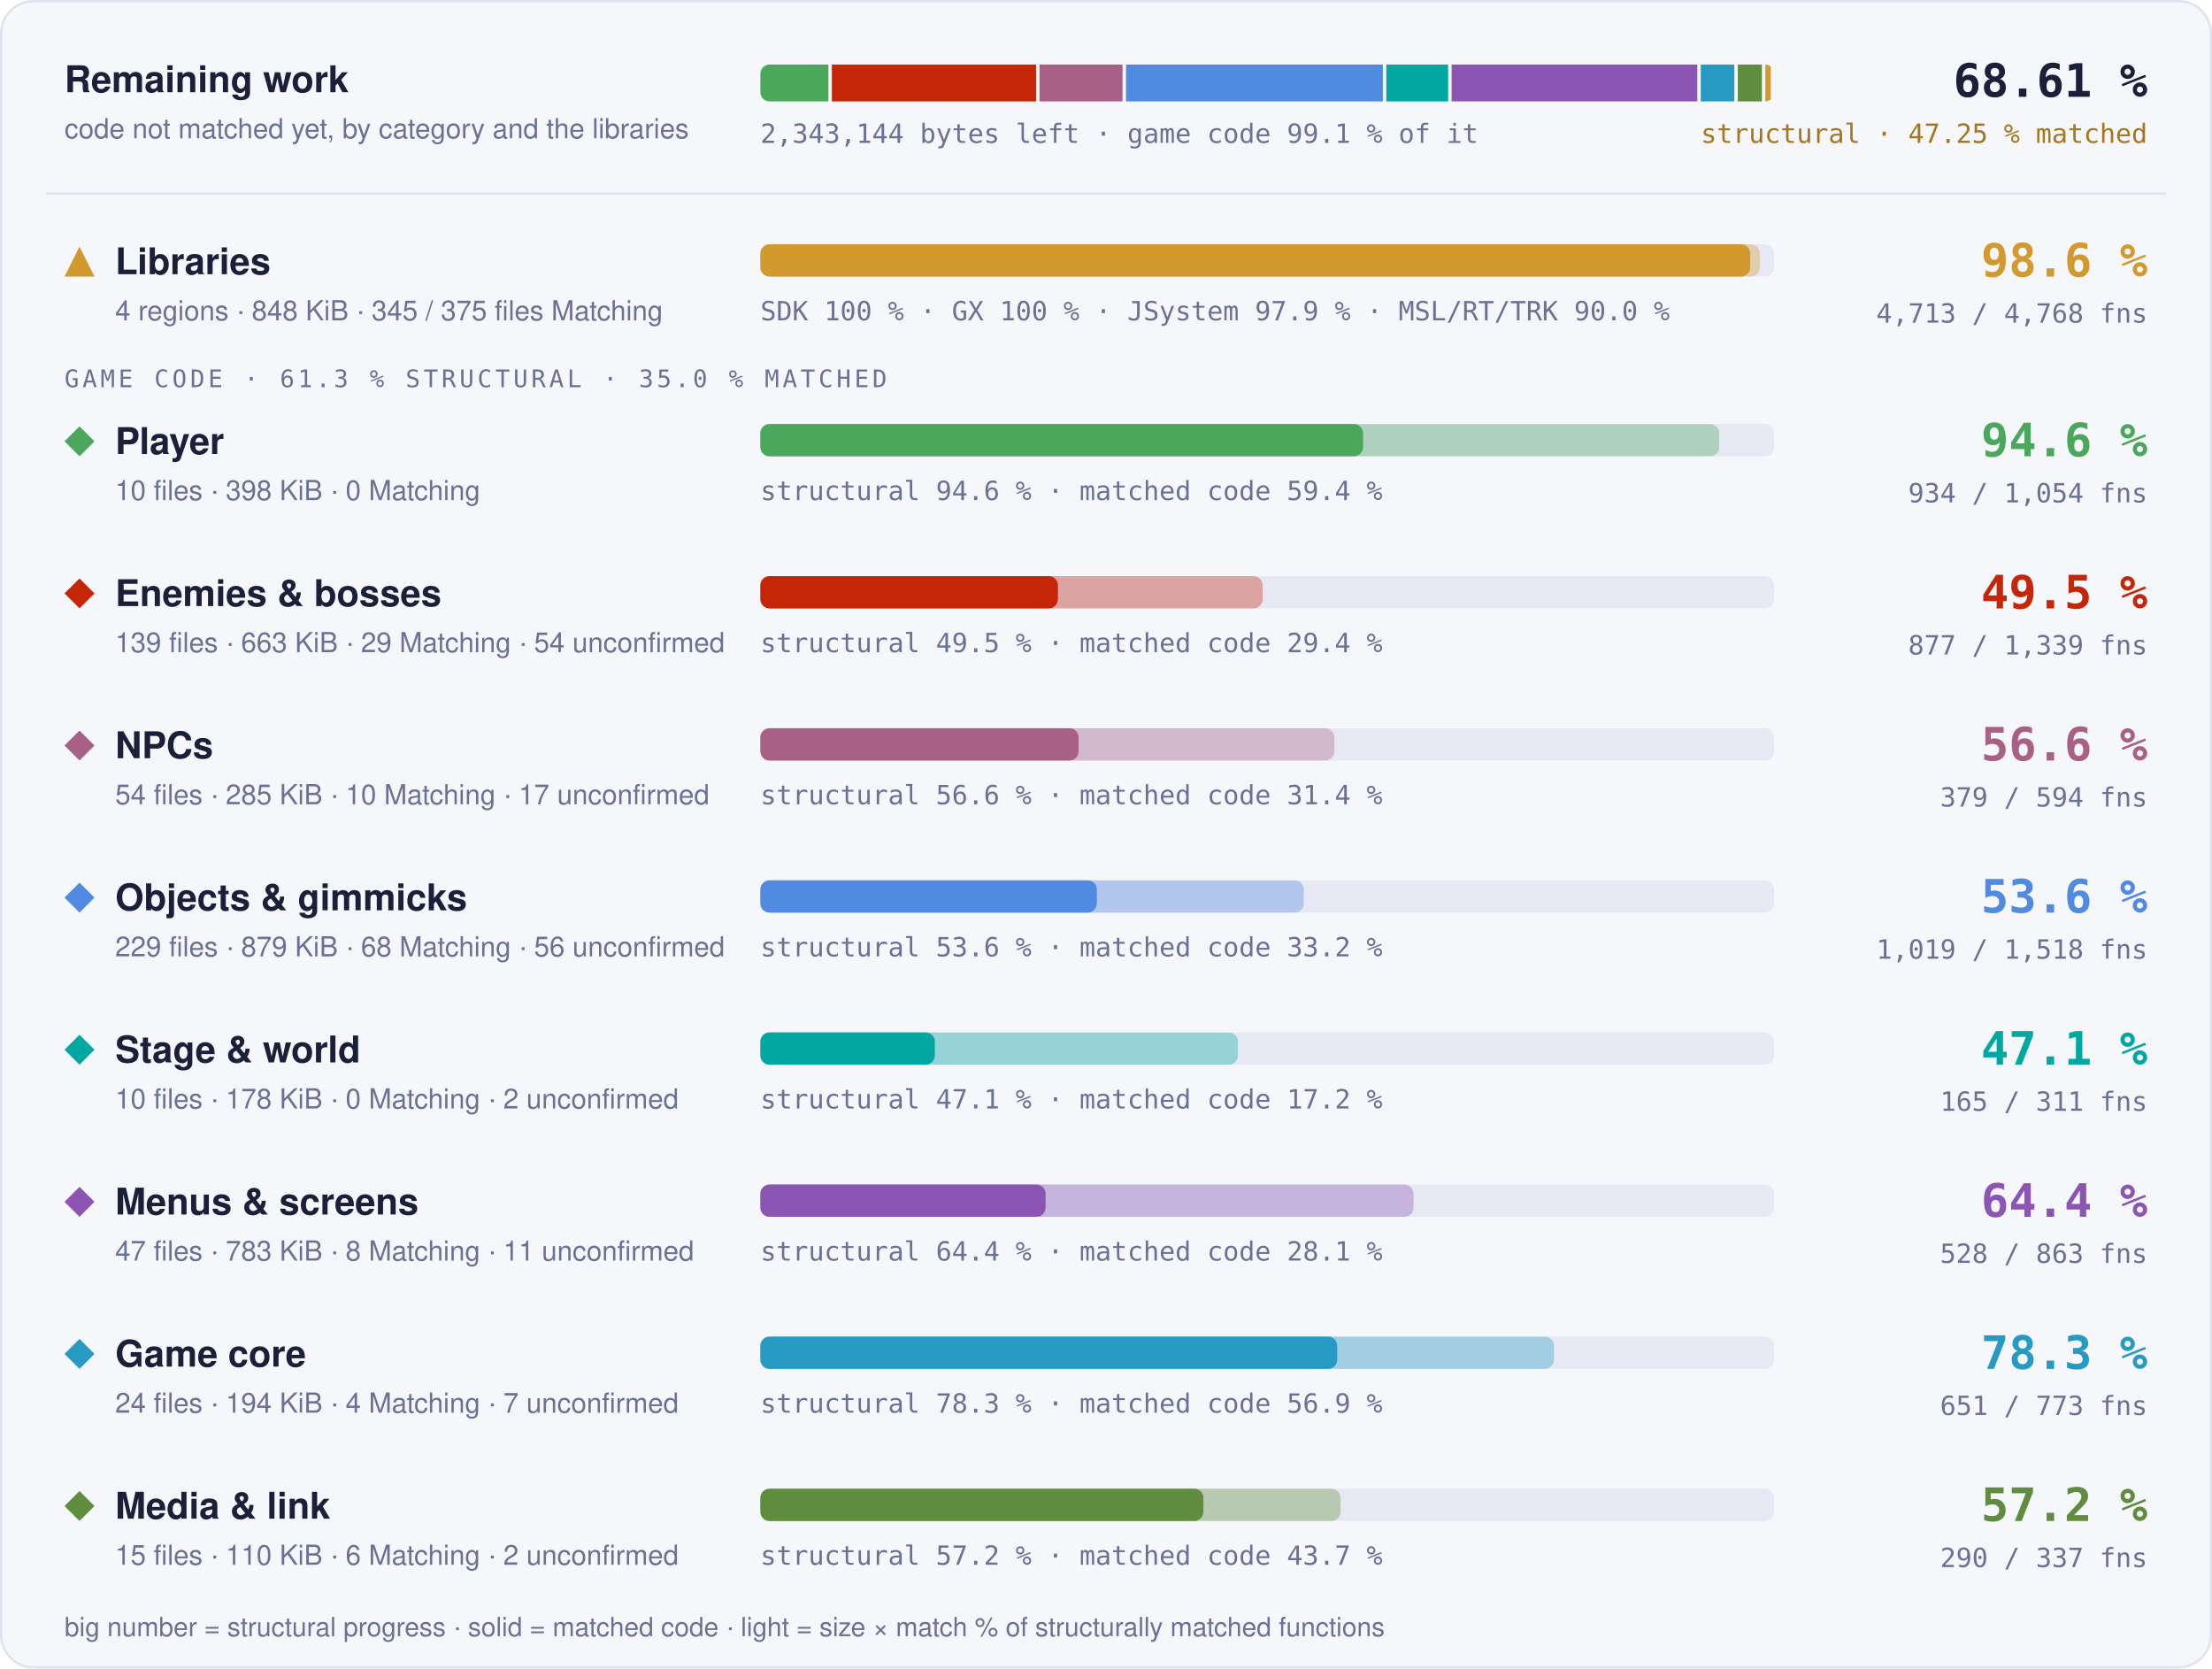
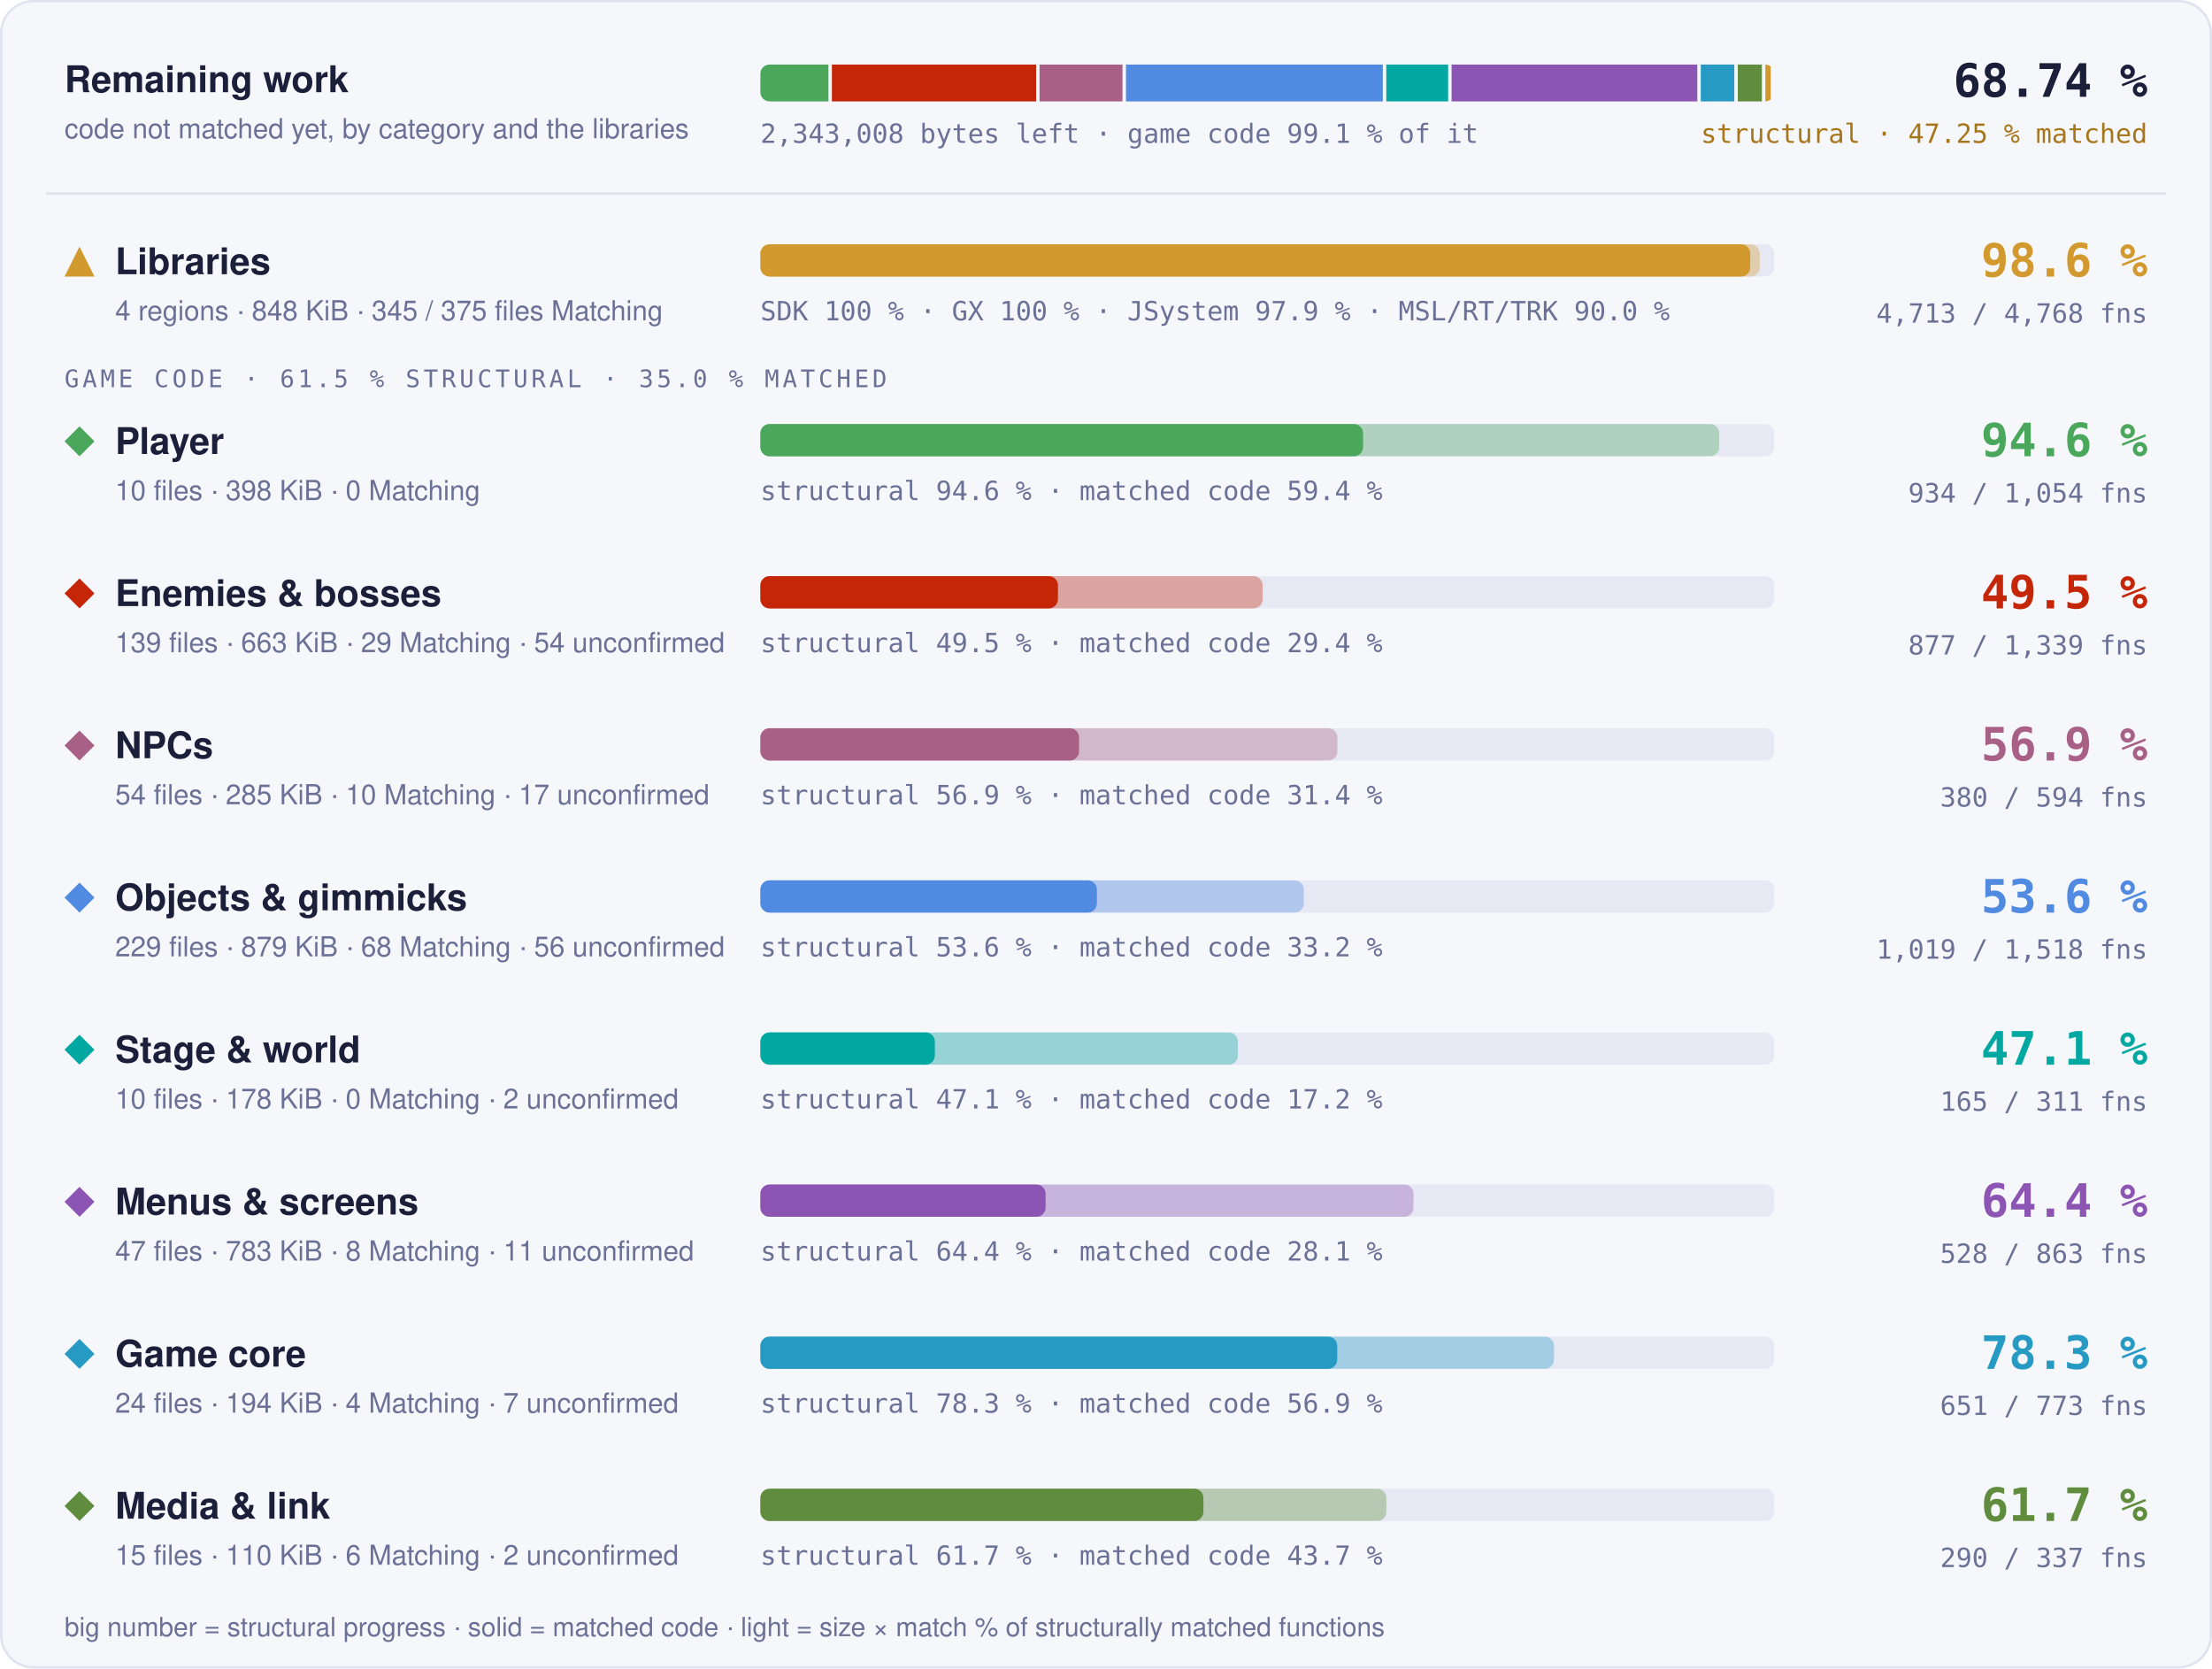
- <svg xmlns="http://www.w3.org/2000/svg" width="960" height="724" viewBox="0 0 960 724" role="img" aria-label="Progress overview: Libraries 98.6 % structural, 97.6 % matched code, 4713 of 4768 functions; Player 94.6 % structural, 59.4 % matched code, 934 of 1054 functions; Enemies &amp; bosses 49.5 % structural, 29.4 % matched code, 877 of 1339 functions; NPCs 56.6 % structural, 31.4 % matched code, 379 of 594 functions; Objects &amp; gimmicks 53.6 % structural, 33.2 % matched code, 1019 of 1518 functions; Stage &amp; world 47.1 % structural, 17.2 % matched code, 165 of 311 functions; Menus &amp; screens 64.4 % structural, 28.1 % matched code, 528 of 863 functions; Game core 78.3 % structural, 56.9 % matched code, 651 of 773 functions; Media &amp; link 57.2 % structural, 43.7 % matched code, 290 of 337 functions">
+ <svg xmlns="http://www.w3.org/2000/svg" width="960" height="724" viewBox="0 0 960 724" role="img" aria-label="Progress overview: Libraries 98.6 % structural, 97.6 % matched code, 4713 of 4768 functions; Player 94.6 % structural, 59.4 % matched code, 934 of 1054 functions; Enemies &amp; bosses 49.5 % structural, 29.4 % matched code, 877 of 1339 functions; NPCs 56.9 % structural, 31.4 % matched code, 380 of 594 functions; Objects &amp; gimmicks 53.6 % structural, 33.2 % matched code, 1019 of 1518 functions; Stage &amp; world 47.1 % structural, 17.2 % matched code, 165 of 311 functions; Menus &amp; screens 64.4 % structural, 28.1 % matched code, 528 of 863 functions; Game core 78.3 % structural, 56.9 % matched code, 651 of 773 functions; Media &amp; link 61.7 % structural, 43.7 % matched code, 290 of 337 functions">
  <style>text { font-family: -apple-system, BlinkMacSystemFont, 'Segoe UI', Helvetica, Arial, sans-serif; } .mono { font-family: ui-monospace, SFMono-Regular, 'SF Mono', Menlo, Consolas, monospace; } .grow { transform-box: fill-box; transform-origin: 0 50%; animation: grow 1.4s cubic-bezier(.2,.8,.2,1) both; } @keyframes grow { from { transform: scaleX(0); } } @media (prefers-reduced-motion: reduce) { * { animation: none !important; } }</style>
  <rect x="0.5" y="0.5" width="959" height="723" rx="14" fill="#f6f7fb" stroke="#dfe2ef" />
  <text x="28" y="40" font-size="16" font-weight="700" fill="#1b1f3a">Remaining work</text>
  <text x="28" y="60" font-size="12" fill="#6b7096">code not matched yet, by category and the libraries</text>
  <clipPath id="rw">
    <rect x="330" y="28" width="440" height="16" rx="4" />
  </clipPath>
  <g clip-path="url(#rw)">
-     <rect class="grow" x="330.00" y="28" width="29.53" height="16" fill="#4aa75c" />
-     <rect class="grow" x="361.03" y="28" width="88.61" height="16" fill="#c52607" />
-     <rect class="grow" x="451.14" y="28" width="36.04" height="16" fill="#a96087" />
-     <rect class="grow" x="488.68" y="28" width="111.47" height="16" fill="#508ae1" />
-     <rect class="grow" x="601.65" y="28" width="26.84" height="16" fill="#00a8a1" />
-     <rect class="grow" x="629.99" y="28" width="106.64" height="16" fill="#8c55b4" />
+     <rect class="grow" x="330.00" y="28" width="29.54" height="16" fill="#4aa75c" />
+     <rect class="grow" x="361.04" y="28" width="88.62" height="16" fill="#c52607" />
+     <rect class="grow" x="451.15" y="28" width="36.01" height="16" fill="#a96087" />
+     <rect class="grow" x="488.67" y="28" width="111.47" height="16" fill="#508ae1" />
+     <rect class="grow" x="601.64" y="28" width="26.84" height="16" fill="#00a8a1" />
+     <rect class="grow" x="629.98" y="28" width="106.64" height="16" fill="#8c55b4" />
    <rect class="grow" x="738.12" y="28" width="14.57" height="16" fill="#269ac2" />
    <rect class="grow" x="754.20" y="28" width="10.45" height="16" fill="#608c3d" />
    <rect class="grow" x="766.15" y="28" width="2.35" height="16" fill="#d29a2e" />
  </g>
-   <text x="330" y="62" class="mono" font-size="11.5" fill="#6b7096">2,343,144 bytes left · game code 99.1 % of it</text>
-   <text x="932" y="42" text-anchor="end" class="mono" font-size="20" font-weight="700" fill="#1b1f3a">68.61 %</text>
+   <text x="330" y="62" class="mono" font-size="11.5" fill="#6b7096">2,343,008 bytes left · game code 99.1 % of it</text>
+   <text x="932" y="42" text-anchor="end" class="mono" font-size="20" font-weight="700" fill="#1b1f3a">68.74 %</text>
  <text x="932" y="62" text-anchor="end" class="mono" font-size="11.5" fill="#a8761a">structural · 47.25 % matched</text>
  <line x1="20" x2="940" y1="84" y2="84" stroke="#dfe2ef" />
  <g fill="#d29a2e">
    <path d="M34.5 107L41 120L28 120Z" />
  </g>
  <text x="50" y="119" font-size="16" font-weight="700" fill="#1b1f3a">Libraries</text>
  <text x="50" y="139" font-size="12" fill="#6b7096">4 regions · 848 KiB · 345 / 375 files Matching</text>
  <rect x="330" y="106" width="440" height="14" rx="4" fill="#e6e8f3" />
  <rect class="grow" style="animation-delay:0.0s" x="330" y="106" width="433.73" height="14" rx="4" fill="#d29a2e" fill-opacity="0.35" />
  <rect class="grow" style="animation-delay:0.0s" x="330" y="106" width="429.60" height="14" rx="4" fill="#d29a2e" />
  <text x="330" y="139" class="mono" font-size="11.5" fill="#6b7096">SDK 100 % · GX 100 % · JSystem 97.9 % · MSL/RT/TRK 90.0 %</text>
  <text x="932" y="120" text-anchor="end" class="mono" font-size="20" font-weight="700" fill="#d29a2e">98.6 %</text>
  <text x="932" y="140" text-anchor="end" class="mono" font-size="11.5" fill="#6b7096">4,713 / 4,768 fns</text>
-   <text x="28" y="168" class="mono" font-size="10.5" letter-spacing="0.14em" fill="#6b7096">GAME CODE · 61.3 % STRUCTURAL · 35.0 % MATCHED</text>
+   <text x="28" y="168" class="mono" font-size="10.5" letter-spacing="0.14em" fill="#6b7096">GAME CODE · 61.5 % STRUCTURAL · 35.0 % MATCHED</text>
  <g fill="#4aa75c">
    <path d="M34.5 185L41 191.5L34.5 198L28 191.5Z" />
  </g>
  <text x="50" y="197" font-size="16" font-weight="700" fill="#1b1f3a">Player</text>
  <text x="50" y="217" font-size="12" fill="#6b7096">10 files · 398 KiB · 0 Matching</text>
  <rect x="330" y="184" width="440" height="14" rx="4" fill="#e6e8f3" />
  <rect class="grow" style="animation-delay:0.1s" x="330" y="184" width="416.13" height="14" rx="4" fill="#4aa75c" fill-opacity="0.35" />
  <rect class="grow" style="animation-delay:0.1s" x="330" y="184" width="261.57" height="14" rx="4" fill="#4aa75c" />
  <text x="330" y="217" class="mono" font-size="11.5" fill="#6b7096">structural 94.6 % · matched code 59.4 %</text>
  <text x="932" y="198" text-anchor="end" class="mono" font-size="20" font-weight="700" fill="#4aa75c">94.6 %</text>
  <text x="932" y="218" text-anchor="end" class="mono" font-size="11.5" fill="#6b7096">934 / 1,054 fns</text>
  <g fill="#c52607">
    <path d="M34.5 251L41 257.5L34.5 264L28 257.5Z" />
  </g>
  <text x="50" y="263" font-size="16" font-weight="700" fill="#1b1f3a">Enemies &amp; bosses</text>
  <text x="50" y="283" font-size="12" fill="#6b7096">139 files · 663 KiB · 29 Matching · 54 unconfirmed</text>
  <rect x="330" y="250" width="440" height="14" rx="4" fill="#e6e8f3" />
  <rect class="grow" style="animation-delay:0.2s" x="330" y="250" width="218.00" height="14" rx="4" fill="#c52607" fill-opacity="0.35" />
  <rect class="grow" style="animation-delay:0.2s" x="330" y="250" width="129.15" height="14" rx="4" fill="#c52607" />
  <text x="330" y="283" class="mono" font-size="11.5" fill="#6b7096">structural 49.5 % · matched code 29.4 %</text>
  <text x="932" y="264" text-anchor="end" class="mono" font-size="20" font-weight="700" fill="#c52607">49.5 %</text>
  <text x="932" y="284" text-anchor="end" class="mono" font-size="11.5" fill="#6b7096">877 / 1,339 fns</text>
  <g fill="#a96087">
    <path d="M34.5 317L41 323.5L34.5 330L28 323.5Z" />
  </g>
  <text x="50" y="329" font-size="16" font-weight="700" fill="#1b1f3a">NPCs</text>
  <text x="50" y="349" font-size="12" fill="#6b7096">54 files · 285 KiB · 10 Matching · 17 unconfirmed</text>
  <rect x="330" y="316" width="440" height="14" rx="4" fill="#e6e8f3" />
-   <rect class="grow" style="animation-delay:0.3s" x="330" y="316" width="249.12" height="14" rx="4" fill="#a96087" fill-opacity="0.35" />
-   <rect class="grow" style="animation-delay:0.3s" x="330" y="316" width="138.12" height="14" rx="4" fill="#a96087" />
-   <text x="330" y="349" class="mono" font-size="11.5" fill="#6b7096">structural 56.6 % · matched code 31.4 %</text>
-   <text x="932" y="330" text-anchor="end" class="mono" font-size="20" font-weight="700" fill="#a96087">56.6 %</text>
-   <text x="932" y="350" text-anchor="end" class="mono" font-size="11.5" fill="#6b7096">379 / 594 fns</text>
+   <rect class="grow" style="animation-delay:0.3s" x="330" y="316" width="250.45" height="14" rx="4" fill="#a96087" fill-opacity="0.35" />
+   <rect class="grow" style="animation-delay:0.3s" x="330" y="316" width="138.32" height="14" rx="4" fill="#a96087" />
+   <text x="330" y="349" class="mono" font-size="11.5" fill="#6b7096">structural 56.9 % · matched code 31.4 %</text>
+   <text x="932" y="330" text-anchor="end" class="mono" font-size="20" font-weight="700" fill="#a96087">56.9 %</text>
+   <text x="932" y="350" text-anchor="end" class="mono" font-size="11.5" fill="#6b7096">380 / 594 fns</text>
  <g fill="#508ae1">
    <path d="M34.5 383L41 389.5L34.5 396L28 389.5Z" />
  </g>
  <text x="50" y="395" font-size="16" font-weight="700" fill="#1b1f3a">Objects &amp; gimmicks</text>
  <text x="50" y="415" font-size="12" fill="#6b7096">229 files · 879 KiB · 68 Matching · 56 unconfirmed</text>
  <rect x="330" y="382" width="440" height="14" rx="4" fill="#e6e8f3" />
  <rect class="grow" style="animation-delay:0.4s" x="330" y="382" width="235.85" height="14" rx="4" fill="#508ae1" fill-opacity="0.35" />
  <rect class="grow" style="animation-delay:0.4s" x="330" y="382" width="146.04" height="14" rx="4" fill="#508ae1" />
  <text x="330" y="415" class="mono" font-size="11.5" fill="#6b7096">structural 53.6 % · matched code 33.2 %</text>
  <text x="932" y="396" text-anchor="end" class="mono" font-size="20" font-weight="700" fill="#508ae1">53.6 %</text>
  <text x="932" y="416" text-anchor="end" class="mono" font-size="11.5" fill="#6b7096">1,019 / 1,518 fns</text>
  <g fill="#00a8a1">
    <path d="M34.5 449L41 455.5L34.5 462L28 455.5Z" />
  </g>
  <text x="50" y="461" font-size="16" font-weight="700" fill="#1b1f3a">Stage &amp; world</text>
  <text x="50" y="481" font-size="12" fill="#6b7096">10 files · 178 KiB · 0 Matching · 2 unconfirmed</text>
  <rect x="330" y="448" width="440" height="14" rx="4" fill="#e6e8f3" />
  <rect class="grow" style="animation-delay:0.5s" x="330" y="448" width="207.25" height="14" rx="4" fill="#00a8a1" fill-opacity="0.35" />
  <rect class="grow" style="animation-delay:0.5s" x="330" y="448" width="75.72" height="14" rx="4" fill="#00a8a1" />
  <text x="330" y="481" class="mono" font-size="11.5" fill="#6b7096">structural 47.1 % · matched code 17.2 %</text>
  <text x="932" y="462" text-anchor="end" class="mono" font-size="20" font-weight="700" fill="#00a8a1">47.1 %</text>
  <text x="932" y="482" text-anchor="end" class="mono" font-size="11.5" fill="#6b7096">165 / 311 fns</text>
  <g fill="#8c55b4">
    <path d="M34.5 515L41 521.5L34.5 528L28 521.5Z" />
  </g>
  <text x="50" y="527" font-size="16" font-weight="700" fill="#1b1f3a">Menus &amp; screens</text>
  <text x="50" y="547" font-size="12" fill="#6b7096">47 files · 783 KiB · 8 Matching · 11 unconfirmed</text>
  <rect x="330" y="514" width="440" height="14" rx="4" fill="#e6e8f3" />
  <rect class="grow" style="animation-delay:0.6s" x="330" y="514" width="283.44" height="14" rx="4" fill="#8c55b4" fill-opacity="0.35" />
  <rect class="grow" style="animation-delay:0.6s" x="330" y="514" width="123.79" height="14" rx="4" fill="#8c55b4" />
  <text x="330" y="547" class="mono" font-size="11.5" fill="#6b7096">structural 64.4 % · matched code 28.1 %</text>
  <text x="932" y="528" text-anchor="end" class="mono" font-size="20" font-weight="700" fill="#8c55b4">64.4 %</text>
  <text x="932" y="548" text-anchor="end" class="mono" font-size="11.5" fill="#6b7096">528 / 863 fns</text>
  <g fill="#269ac2">
    <path d="M34.5 581L41 587.5L34.5 594L28 587.5Z" />
  </g>
  <text x="50" y="593" font-size="16" font-weight="700" fill="#1b1f3a">Game core</text>
  <text x="50" y="613" font-size="12" fill="#6b7096">24 files · 194 KiB · 4 Matching · 7 unconfirmed</text>
  <rect x="330" y="580" width="440" height="14" rx="4" fill="#e6e8f3" />
  <rect class="grow" style="animation-delay:0.7s" x="330" y="580" width="344.42" height="14" rx="4" fill="#269ac2" fill-opacity="0.35" />
  <rect class="grow" style="animation-delay:0.7s" x="330" y="580" width="250.35" height="14" rx="4" fill="#269ac2" />
  <text x="330" y="613" class="mono" font-size="11.5" fill="#6b7096">structural 78.3 % · matched code 56.9 %</text>
  <text x="932" y="594" text-anchor="end" class="mono" font-size="20" font-weight="700" fill="#269ac2">78.3 %</text>
  <text x="932" y="614" text-anchor="end" class="mono" font-size="11.5" fill="#6b7096">651 / 773 fns</text>
  <g fill="#608c3d">
    <path d="M34.5 647L41 653.5L34.5 660L28 653.5Z" />
  </g>
  <text x="50" y="659" font-size="16" font-weight="700" fill="#1b1f3a">Media &amp; link</text>
  <text x="50" y="679" font-size="12" fill="#6b7096">15 files · 110 KiB · 6 Matching · 2 unconfirmed</text>
  <rect x="330" y="646" width="440" height="14" rx="4" fill="#e6e8f3" />
-   <rect class="grow" style="animation-delay:0.8s" x="330" y="646" width="251.80" height="14" rx="4" fill="#608c3d" fill-opacity="0.35" />
+   <rect class="grow" style="animation-delay:0.8s" x="330" y="646" width="271.68" height="14" rx="4" fill="#608c3d" fill-opacity="0.35" />
  <rect class="grow" style="animation-delay:0.8s" x="330" y="646" width="192.28" height="14" rx="4" fill="#608c3d" />
-   <text x="330" y="679" class="mono" font-size="11.5" fill="#6b7096">structural 57.2 % · matched code 43.7 %</text>
-   <text x="932" y="660" text-anchor="end" class="mono" font-size="20" font-weight="700" fill="#608c3d">57.2 %</text>
+   <text x="330" y="679" class="mono" font-size="11.5" fill="#6b7096">structural 61.7 % · matched code 43.7 %</text>
+   <text x="932" y="660" text-anchor="end" class="mono" font-size="20" font-weight="700" fill="#608c3d">61.7 %</text>
  <text x="932" y="680" text-anchor="end" class="mono" font-size="11.5" fill="#6b7096">290 / 337 fns</text>
  <text x="28" y="710" font-size="11.5" fill="#6b7096">big number = structural progress · solid = matched code · light = size × match % of structurally matched functions</text>
</svg>
